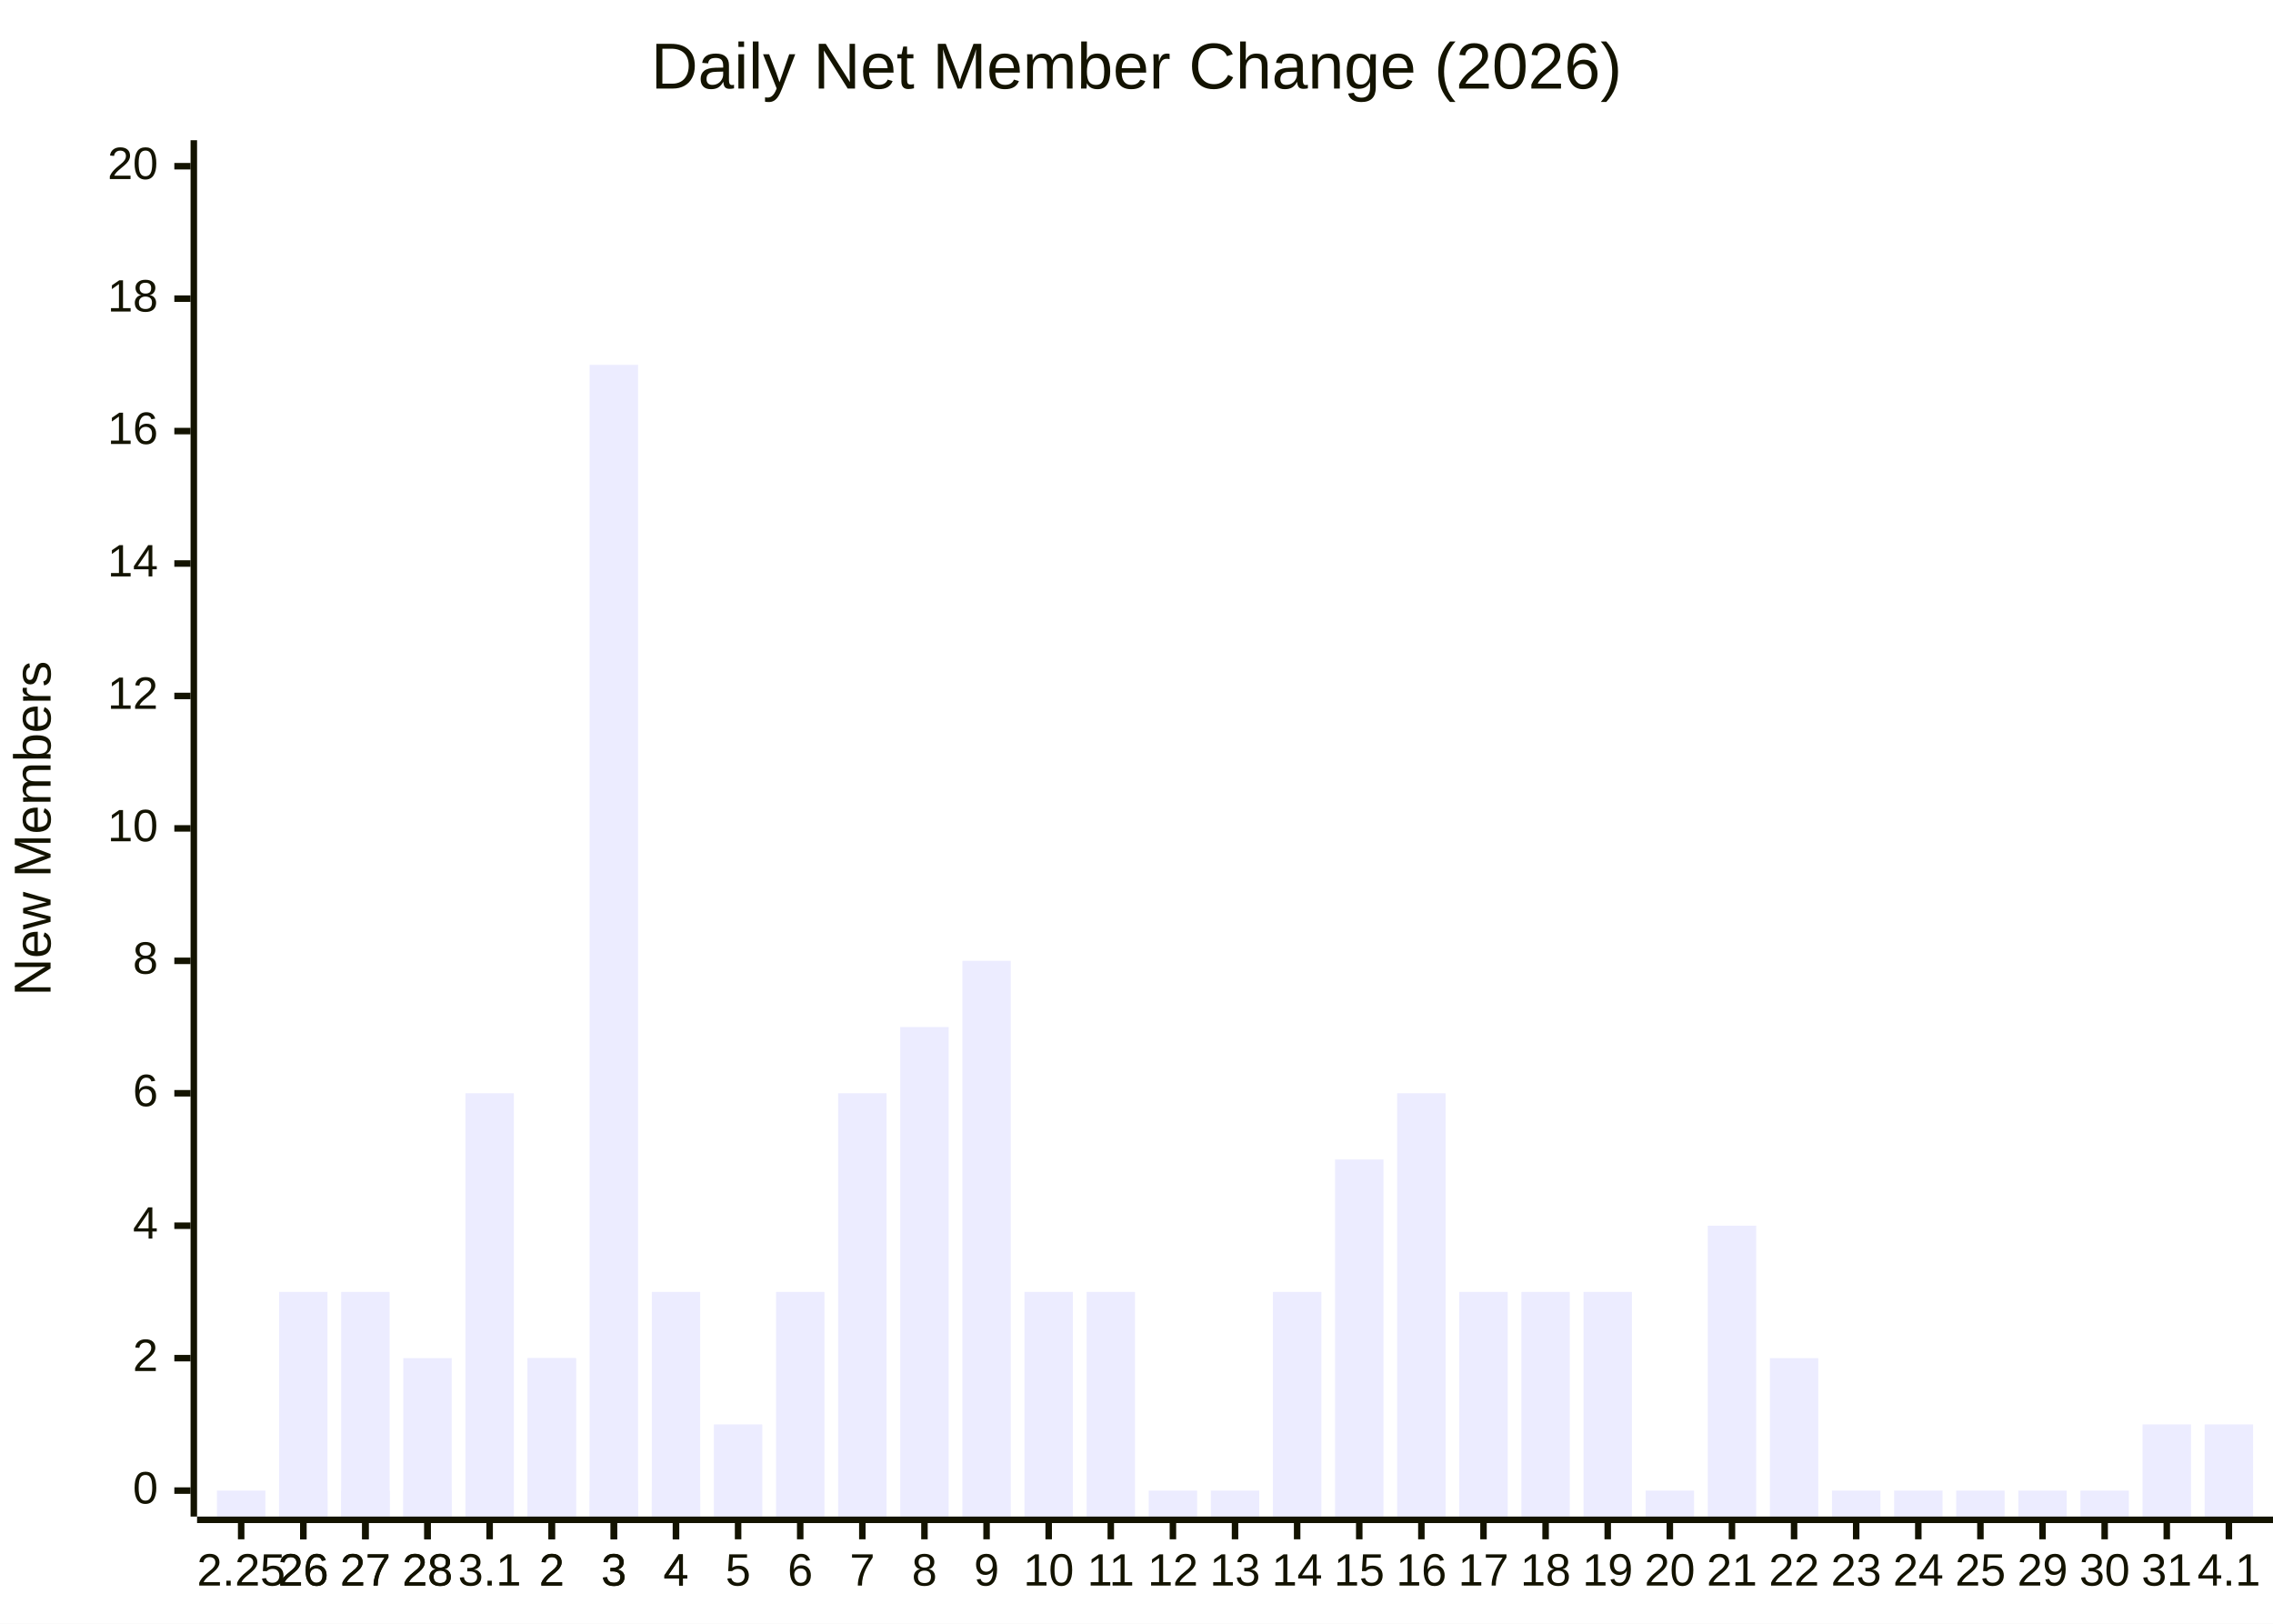
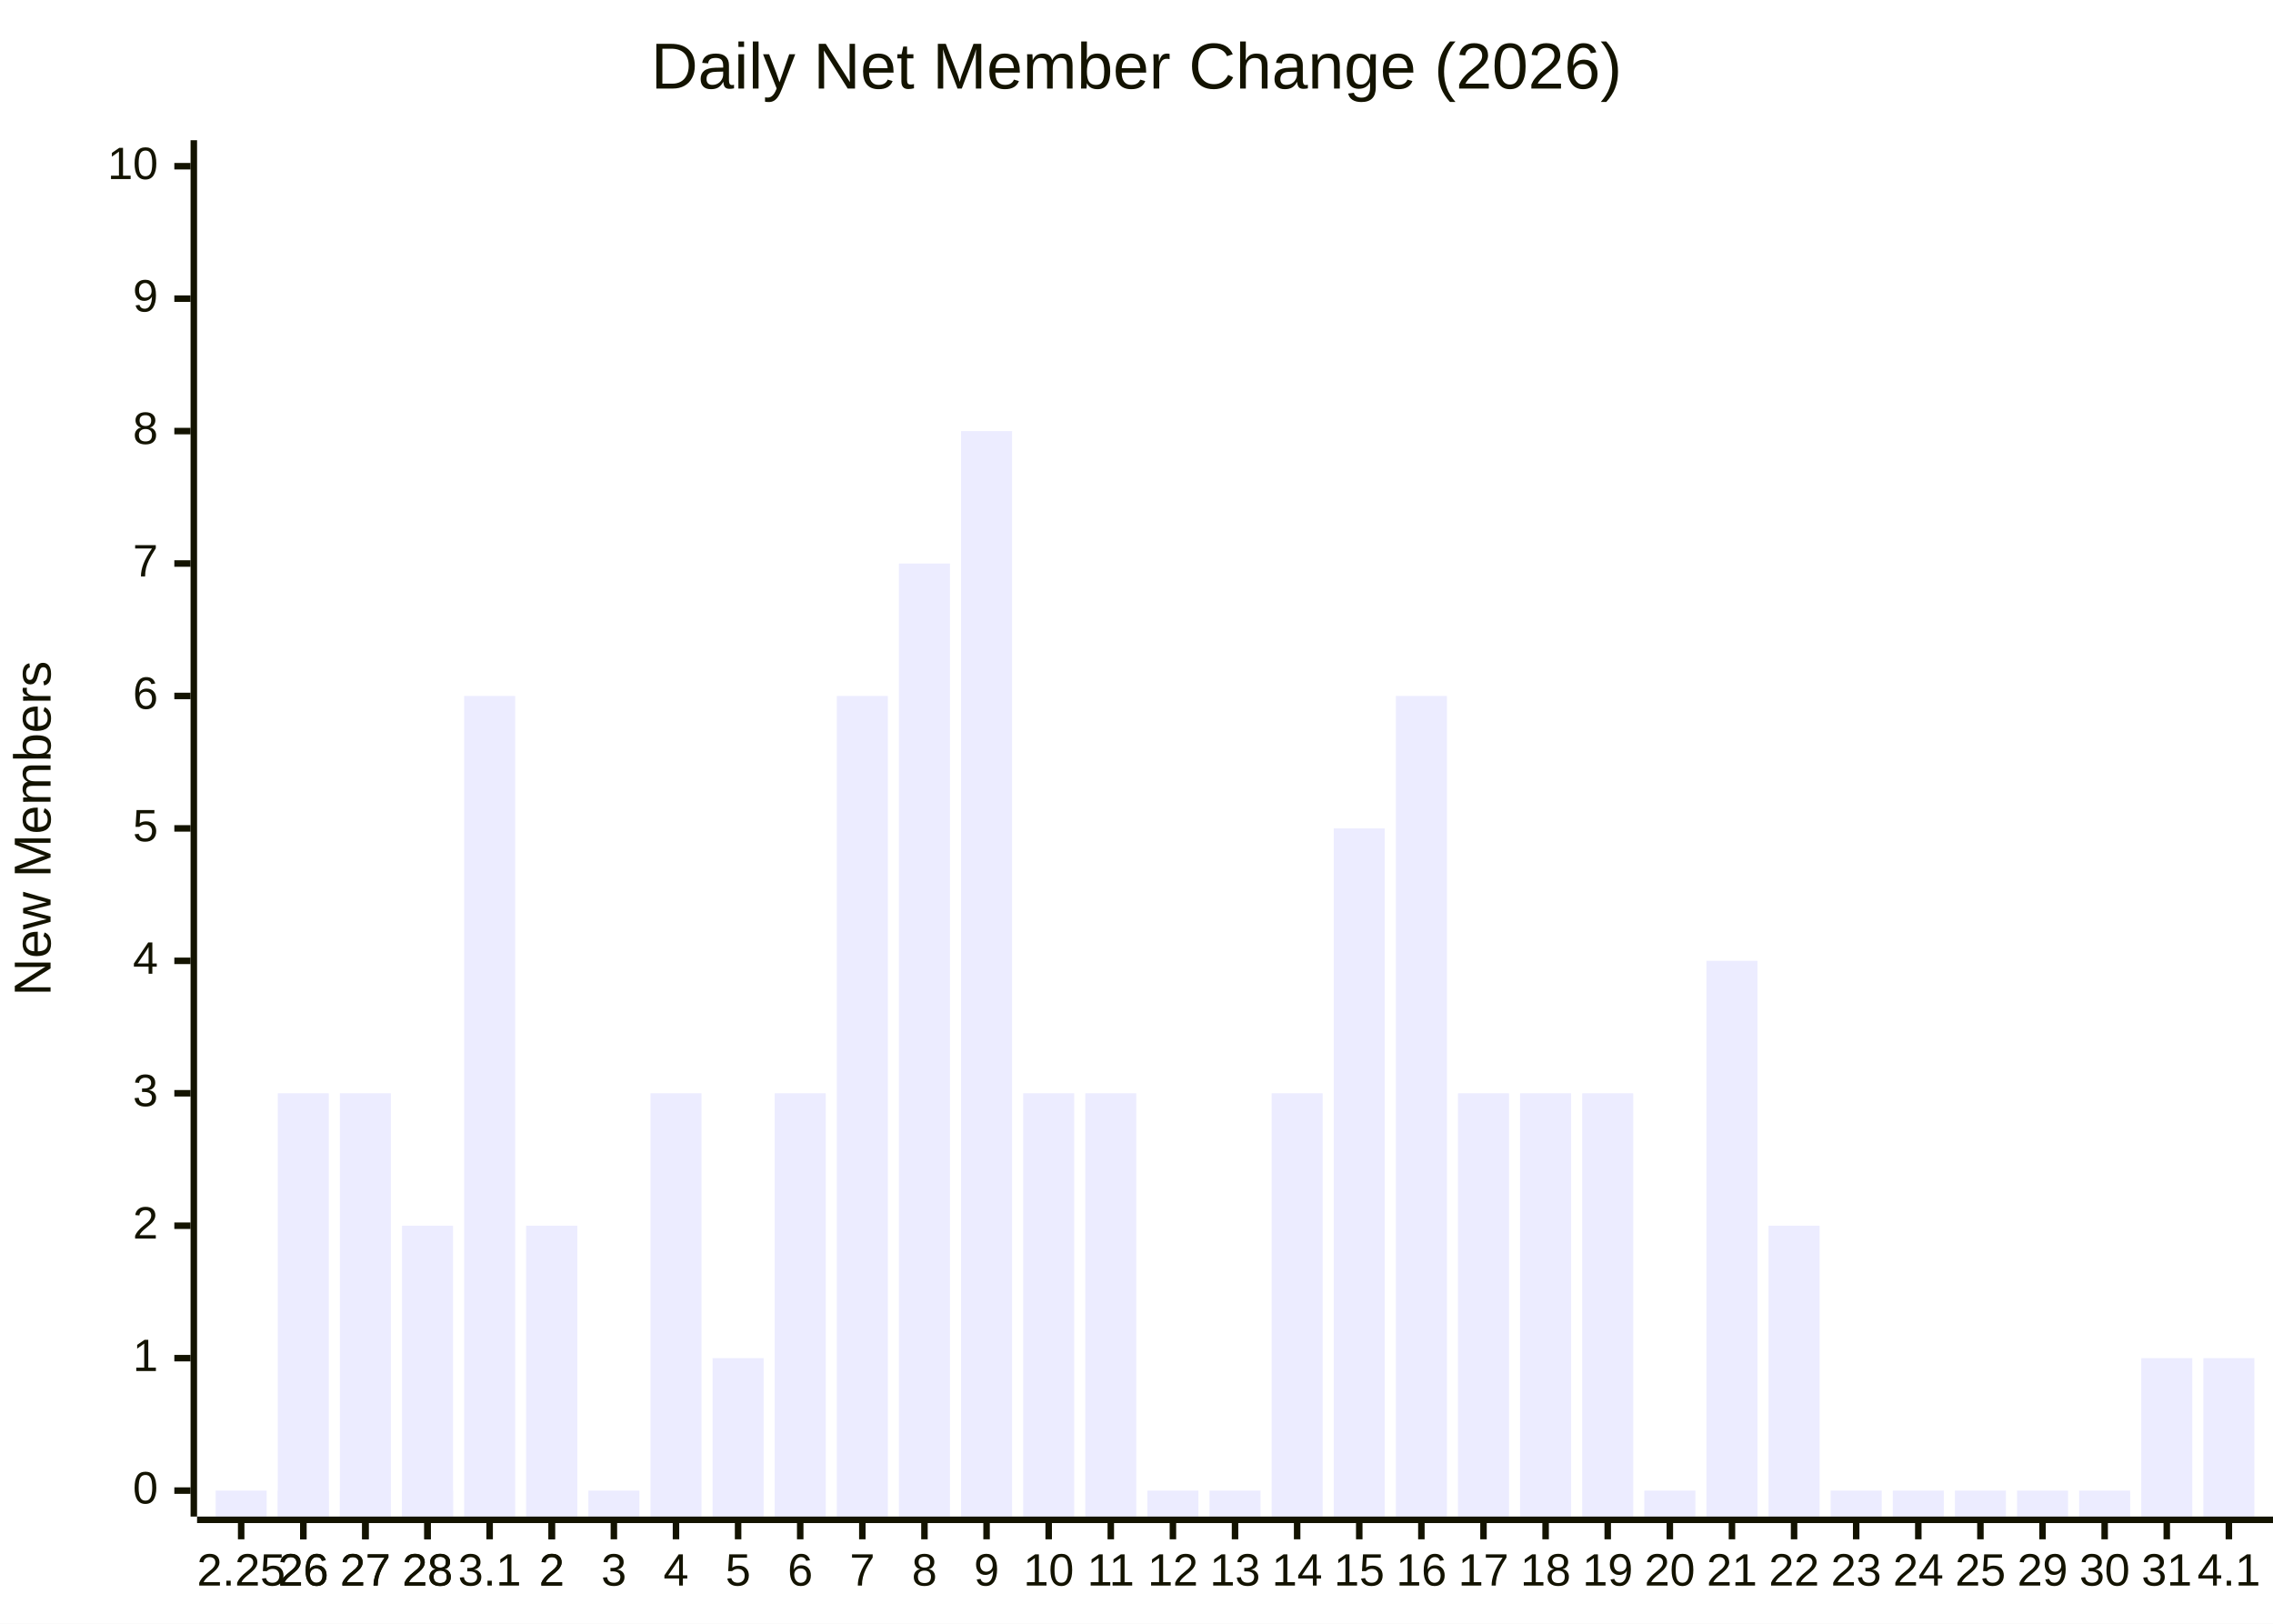
<svg xmlns="http://www.w3.org/2000/svg" id="my-svg" width="100%" style="max-width: 700px; background-color: white;" viewBox="0 0 700 500" role="graphics-document document" aria-roledescription="xychart">
  <style>#my-svg{font-family:"trebuchet ms",verdana,arial,sans-serif;font-size:16px;fill:#333;}@keyframes edge-animation-frame{from{stroke-dashoffset:0;}}@keyframes dash{to{stroke-dashoffset:0;}}#my-svg .edge-animation-slow{stroke-dasharray:9,5!important;stroke-dashoffset:900;animation:dash 50s linear infinite;stroke-linecap:round;}#my-svg .edge-animation-fast{stroke-dasharray:9,5!important;stroke-dashoffset:900;animation:dash 20s linear infinite;stroke-linecap:round;}#my-svg .error-icon{fill:#552222;}#my-svg .error-text{fill:#552222;stroke:#552222;}#my-svg .edge-thickness-normal{stroke-width:1px;}#my-svg .edge-thickness-thick{stroke-width:3.5px;}#my-svg .edge-pattern-solid{stroke-dasharray:0;}#my-svg .edge-thickness-invisible{stroke-width:0;fill:none;}#my-svg .edge-pattern-dashed{stroke-dasharray:3;}#my-svg .edge-pattern-dotted{stroke-dasharray:2;}#my-svg .marker{fill:#333333;stroke:#333333;}#my-svg .marker.cross{stroke:#333333;}#my-svg svg{font-family:"trebuchet ms",verdana,arial,sans-serif;font-size:16px;}#my-svg p{margin:0;}#my-svg :root{--mermaid-font-family:"trebuchet ms",verdana,arial,sans-serif;}</style>
  <g />
  <g class="main">
    <rect width="700" height="500" class="background" fill="white" />
    <g class="chart-title">
      <text x="0" y="0" fill="#131300" font-size="20" dominant-baseline="middle" text-anchor="middle" transform="translate(350, 21.58984) rotate(0)">Daily Net Member Change (2026)</text>
    </g>
    <g class="plot">
      <g class="bar-plot-0">
-         <rect x="66.818" y="459" width="14.911" height="8" fill="#ECECFF" stroke="#ECECFF" stroke-width="0" />
-         <rect x="85.947" y="397.827" width="14.911" height="69.173" fill="#ECECFF" stroke="#ECECFF" stroke-width="0" />
-         <rect x="105.077" y="397.827" width="14.911" height="69.173" fill="#ECECFF" stroke="#ECECFF" stroke-width="0" />
-         <rect x="124.206" y="418.218" width="14.911" height="48.782" fill="#ECECFF" stroke="#ECECFF" stroke-width="0" />
-         <rect x="143.335" y="336.654" width="14.911" height="130.346" fill="#ECECFF" stroke="#ECECFF" stroke-width="0" />
-         <rect x="162.465" y="418.218" width="14.911" height="48.782" fill="#ECECFF" stroke="#ECECFF" stroke-width="0" />
-         <rect x="181.594" y="459" width="14.911" height="8" fill="#ECECFF" stroke="#ECECFF" stroke-width="0" />
-         <rect x="200.724" y="397.827" width="14.911" height="69.173" fill="#ECECFF" stroke="#ECECFF" stroke-width="0" />
-         <rect x="219.853" y="438.609" width="14.911" height="28.391" fill="#ECECFF" stroke="#ECECFF" stroke-width="0" />
-         <rect x="238.982" y="397.827" width="14.911" height="69.173" fill="#ECECFF" stroke="#ECECFF" stroke-width="0" />
-         <rect x="258.112" y="336.654" width="14.911" height="130.346" fill="#ECECFF" stroke="#ECECFF" stroke-width="0" />
-         <rect x="277.241" y="316.263" width="14.911" height="150.737" fill="#ECECFF" stroke="#ECECFF" stroke-width="0" />
-         <rect x="296.371" y="295.872" width="14.911" height="171.128" fill="#ECECFF" stroke="#ECECFF" stroke-width="0" />
-         <rect x="315.5" y="397.827" width="14.911" height="69.173" fill="#ECECFF" stroke="#ECECFF" stroke-width="0" />
-         <rect x="334.629" y="397.827" width="14.911" height="69.173" fill="#ECECFF" stroke="#ECECFF" stroke-width="0" />
-         <rect x="353.759" y="459" width="14.911" height="8" fill="#ECECFF" stroke="#ECECFF" stroke-width="0" />
-         <rect x="372.888" y="459" width="14.911" height="8" fill="#ECECFF" stroke="#ECECFF" stroke-width="0" />
-         <rect x="392.018" y="397.827" width="14.911" height="69.173" fill="#ECECFF" stroke="#ECECFF" stroke-width="0" />
-         <rect x="411.147" y="357.045" width="14.911" height="109.955" fill="#ECECFF" stroke="#ECECFF" stroke-width="0" />
-         <rect x="430.276" y="336.654" width="14.911" height="130.346" fill="#ECECFF" stroke="#ECECFF" stroke-width="0" />
-         <rect x="449.406" y="397.827" width="14.911" height="69.173" fill="#ECECFF" stroke="#ECECFF" stroke-width="0" />
-         <rect x="468.535" y="397.827" width="14.911" height="69.173" fill="#ECECFF" stroke="#ECECFF" stroke-width="0" />
-         <rect x="487.665" y="397.827" width="14.911" height="69.173" fill="#ECECFF" stroke="#ECECFF" stroke-width="0" />
-         <rect x="506.794" y="459" width="14.911" height="8" fill="#ECECFF" stroke="#ECECFF" stroke-width="0" />
-         <rect x="525.923" y="377.436" width="14.911" height="89.564" fill="#ECECFF" stroke="#ECECFF" stroke-width="0" />
-         <rect x="545.053" y="418.218" width="14.911" height="48.782" fill="#ECECFF" stroke="#ECECFF" stroke-width="0" />
-         <rect x="564.182" y="459" width="14.911" height="8" fill="#ECECFF" stroke="#ECECFF" stroke-width="0" />
-         <rect x="583.312" y="459" width="14.911" height="8" fill="#ECECFF" stroke="#ECECFF" stroke-width="0" />
-         <rect x="602.441" y="459" width="14.911" height="8" fill="#ECECFF" stroke="#ECECFF" stroke-width="0" />
-         <rect x="85.947" y="459" width="14.911" height="8" fill="#ECECFF" stroke="#ECECFF" stroke-width="0" />
-         <rect x="105.077" y="459" width="14.911" height="8" fill="#ECECFF" stroke="#ECECFF" stroke-width="0" />
-         <rect x="124.206" y="459" width="14.911" height="8" fill="#ECECFF" stroke="#ECECFF" stroke-width="0" />
-         <rect x="621.57" y="459" width="14.911" height="8" fill="#ECECFF" stroke="#ECECFF" stroke-width="0" />
-         <rect x="640.7" y="459" width="14.911" height="8" fill="#ECECFF" stroke="#ECECFF" stroke-width="0" />
-         <rect x="659.829" y="438.609" width="14.911" height="28.391" fill="#ECECFF" stroke="#ECECFF" stroke-width="0" />
-         <rect x="678.959" y="438.609" width="14.911" height="28.391" fill="#ECECFF" stroke="#ECECFF" stroke-width="0" />
-         <rect x="162.465" y="418.218" width="14.911" height="48.782" fill="#ECECFF" stroke="#ECECFF" stroke-width="0" />
-         <rect x="181.594" y="112.353" width="14.911" height="354.647" fill="#ECECFF" stroke="#ECECFF" stroke-width="0" />
-         <rect x="200.724" y="459" width="14.911" height="8" fill="#ECECFF" stroke="#ECECFF" stroke-width="0" />
+         <rect x="66.415" y="459" width="15.717" height="8" fill="#ECECFF" stroke="#ECECFF" stroke-width="0" />
+         <rect x="85.544" y="336.654" width="15.717" height="130.346" fill="#ECECFF" stroke="#ECECFF" stroke-width="0" />
+         <rect x="104.674" y="336.654" width="15.717" height="130.346" fill="#ECECFF" stroke="#ECECFF" stroke-width="0" />
+         <rect x="123.803" y="377.436" width="15.717" height="89.564" fill="#ECECFF" stroke="#ECECFF" stroke-width="0" />
+         <rect x="142.932" y="214.308" width="15.717" height="252.692" fill="#ECECFF" stroke="#ECECFF" stroke-width="0" />
+         <rect x="162.062" y="377.436" width="15.717" height="89.564" fill="#ECECFF" stroke="#ECECFF" stroke-width="0" />
+         <rect x="181.191" y="459" width="15.717" height="8" fill="#ECECFF" stroke="#ECECFF" stroke-width="0" />
+         <rect x="200.321" y="336.654" width="15.717" height="130.346" fill="#ECECFF" stroke="#ECECFF" stroke-width="0" />
+         <rect x="219.45" y="418.218" width="15.717" height="48.782" fill="#ECECFF" stroke="#ECECFF" stroke-width="0" />
+         <rect x="238.579" y="336.654" width="15.717" height="130.346" fill="#ECECFF" stroke="#ECECFF" stroke-width="0" />
+         <rect x="257.709" y="214.308" width="15.717" height="252.692" fill="#ECECFF" stroke="#ECECFF" stroke-width="0" />
+         <rect x="276.838" y="173.526" width="15.717" height="293.474" fill="#ECECFF" stroke="#ECECFF" stroke-width="0" />
+         <rect x="295.968" y="132.744" width="15.717" height="334.256" fill="#ECECFF" stroke="#ECECFF" stroke-width="0" />
+         <rect x="315.097" y="336.654" width="15.717" height="130.346" fill="#ECECFF" stroke="#ECECFF" stroke-width="0" />
+         <rect x="334.226" y="336.654" width="15.717" height="130.346" fill="#ECECFF" stroke="#ECECFF" stroke-width="0" />
+         <rect x="353.356" y="459" width="15.717" height="8" fill="#ECECFF" stroke="#ECECFF" stroke-width="0" />
+         <rect x="372.485" y="459" width="15.717" height="8" fill="#ECECFF" stroke="#ECECFF" stroke-width="0" />
+         <rect x="391.615" y="336.654" width="15.717" height="130.346" fill="#ECECFF" stroke="#ECECFF" stroke-width="0" />
+         <rect x="410.744" y="255.09" width="15.717" height="211.91" fill="#ECECFF" stroke="#ECECFF" stroke-width="0" />
+         <rect x="429.873" y="214.308" width="15.717" height="252.692" fill="#ECECFF" stroke="#ECECFF" stroke-width="0" />
+         <rect x="449.003" y="336.654" width="15.717" height="130.346" fill="#ECECFF" stroke="#ECECFF" stroke-width="0" />
+         <rect x="468.132" y="336.654" width="15.717" height="130.346" fill="#ECECFF" stroke="#ECECFF" stroke-width="0" />
+         <rect x="487.262" y="336.654" width="15.717" height="130.346" fill="#ECECFF" stroke="#ECECFF" stroke-width="0" />
+         <rect x="506.391" y="459" width="15.717" height="8" fill="#ECECFF" stroke="#ECECFF" stroke-width="0" />
+         <rect x="525.52" y="295.872" width="15.717" height="171.128" fill="#ECECFF" stroke="#ECECFF" stroke-width="0" />
+         <rect x="544.65" y="377.436" width="15.717" height="89.564" fill="#ECECFF" stroke="#ECECFF" stroke-width="0" />
+         <rect x="563.779" y="459" width="15.717" height="8" fill="#ECECFF" stroke="#ECECFF" stroke-width="0" />
+         <rect x="582.909" y="459" width="15.717" height="8" fill="#ECECFF" stroke="#ECECFF" stroke-width="0" />
+         <rect x="602.038" y="459" width="15.717" height="8" fill="#ECECFF" stroke="#ECECFF" stroke-width="0" />
+         <rect x="85.544" y="459" width="15.717" height="8" fill="#ECECFF" stroke="#ECECFF" stroke-width="0" />
+         <rect x="104.674" y="459" width="15.717" height="8" fill="#ECECFF" stroke="#ECECFF" stroke-width="0" />
+         <rect x="123.803" y="459" width="15.717" height="8" fill="#ECECFF" stroke="#ECECFF" stroke-width="0" />
+         <rect x="621.167" y="459" width="15.717" height="8" fill="#ECECFF" stroke="#ECECFF" stroke-width="0" />
+         <rect x="640.297" y="459" width="15.717" height="8" fill="#ECECFF" stroke="#ECECFF" stroke-width="0" />
+         <rect x="659.426" y="418.218" width="15.717" height="48.782" fill="#ECECFF" stroke="#ECECFF" stroke-width="0" />
+         <rect x="678.556" y="418.218" width="15.717" height="48.782" fill="#ECECFF" stroke="#ECECFF" stroke-width="0" />
+         <rect x="162.062" y="377.436" width="15.717" height="89.564" fill="#ECECFF" stroke="#ECECFF" stroke-width="0" />
      </g>
    </g>
    <g class="bottom-axis">
      <g class="axis-line">
        <path d="M 60.688,468 L 700,468" fill="none" stroke="#131300" stroke-width="2" />
      </g>
      <g class="label">
        <text x="0" y="0" fill="#131300" font-size="14" dominant-baseline="text-before-edge" text-anchor="middle" transform="translate(74.27344, 479) rotate(0)">2.25</text>
        <text x="0" y="0" fill="#131300" font-size="14" dominant-baseline="text-before-edge" text-anchor="middle" transform="translate(93.40283, 479) rotate(0)">26</text>
        <text x="0" y="0" fill="#131300" font-size="14" dominant-baseline="text-before-edge" text-anchor="middle" transform="translate(112.5322, 479) rotate(0)">27</text>
        <text x="0" y="0" fill="#131300" font-size="14" dominant-baseline="text-before-edge" text-anchor="middle" transform="translate(131.6616, 479) rotate(0)">28</text>
        <text x="0" y="0" fill="#131300" font-size="14" dominant-baseline="text-before-edge" text-anchor="middle" transform="translate(150.791, 479) rotate(0)">3.1</text>
        <text x="0" y="0" fill="#131300" font-size="14" dominant-baseline="text-before-edge" text-anchor="middle" transform="translate(169.9204, 479) rotate(0)">2</text>
        <text x="0" y="0" fill="#131300" font-size="14" dominant-baseline="text-before-edge" text-anchor="middle" transform="translate(189.0498, 479) rotate(0)">3</text>
        <text x="0" y="0" fill="#131300" font-size="14" dominant-baseline="text-before-edge" text-anchor="middle" transform="translate(208.1792, 479) rotate(0)">4</text>
        <text x="0" y="0" fill="#131300" font-size="14" dominant-baseline="text-before-edge" text-anchor="middle" transform="translate(227.3086, 479) rotate(0)">5</text>
        <text x="0" y="0" fill="#131300" font-size="14" dominant-baseline="text-before-edge" text-anchor="middle" transform="translate(246.438, 479) rotate(0)">6</text>
        <text x="0" y="0" fill="#131300" font-size="14" dominant-baseline="text-before-edge" text-anchor="middle" transform="translate(265.5674, 479) rotate(0)">7</text>
        <text x="0" y="0" fill="#131300" font-size="14" dominant-baseline="text-before-edge" text-anchor="middle" transform="translate(284.6968, 479) rotate(0)">8</text>
        <text x="0" y="0" fill="#131300" font-size="14" dominant-baseline="text-before-edge" text-anchor="middle" transform="translate(303.8262, 479) rotate(0)">9</text>
        <text x="0" y="0" fill="#131300" font-size="14" dominant-baseline="text-before-edge" text-anchor="middle" transform="translate(322.9556, 479) rotate(0)">10</text>
        <text x="0" y="0" fill="#131300" font-size="14" dominant-baseline="text-before-edge" text-anchor="middle" transform="translate(342.085, 479) rotate(0)">11</text>
        <text x="0" y="0" fill="#131300" font-size="14" dominant-baseline="text-before-edge" text-anchor="middle" transform="translate(361.2144, 479) rotate(0)">12</text>
        <text x="0" y="0" fill="#131300" font-size="14" dominant-baseline="text-before-edge" text-anchor="middle" transform="translate(380.3438, 479) rotate(0)">13</text>
        <text x="0" y="0" fill="#131300" font-size="14" dominant-baseline="text-before-edge" text-anchor="middle" transform="translate(399.4731, 479) rotate(0)">14</text>
        <text x="0" y="0" fill="#131300" font-size="14" dominant-baseline="text-before-edge" text-anchor="middle" transform="translate(418.6025, 479) rotate(0)">15</text>
        <text x="0" y="0" fill="#131300" font-size="14" dominant-baseline="text-before-edge" text-anchor="middle" transform="translate(437.7319, 479) rotate(0)">16</text>
        <text x="0" y="0" fill="#131300" font-size="14" dominant-baseline="text-before-edge" text-anchor="middle" transform="translate(456.8613, 479) rotate(0)">17</text>
        <text x="0" y="0" fill="#131300" font-size="14" dominant-baseline="text-before-edge" text-anchor="middle" transform="translate(475.9907, 479) rotate(0)">18</text>
        <text x="0" y="0" fill="#131300" font-size="14" dominant-baseline="text-before-edge" text-anchor="middle" transform="translate(495.1201, 479) rotate(0)">19</text>
        <text x="0" y="0" fill="#131300" font-size="14" dominant-baseline="text-before-edge" text-anchor="middle" transform="translate(514.2495, 479) rotate(0)">20</text>
        <text x="0" y="0" fill="#131300" font-size="14" dominant-baseline="text-before-edge" text-anchor="middle" transform="translate(533.3789, 479) rotate(0)">21</text>
        <text x="0" y="0" fill="#131300" font-size="14" dominant-baseline="text-before-edge" text-anchor="middle" transform="translate(552.5083, 479) rotate(0)">22</text>
        <text x="0" y="0" fill="#131300" font-size="14" dominant-baseline="text-before-edge" text-anchor="middle" transform="translate(571.6377, 479) rotate(0)">23</text>
        <text x="0" y="0" fill="#131300" font-size="14" dominant-baseline="text-before-edge" text-anchor="middle" transform="translate(590.7671, 479) rotate(0)">24</text>
        <text x="0" y="0" fill="#131300" font-size="14" dominant-baseline="text-before-edge" text-anchor="middle" transform="translate(609.8965, 479) rotate(0)">25</text>
        <text x="0" y="0" fill="#131300" font-size="14" dominant-baseline="text-before-edge" text-anchor="middle" transform="translate(93.40283, 479) rotate(0)">26</text>
        <text x="0" y="0" fill="#131300" font-size="14" dominant-baseline="text-before-edge" text-anchor="middle" transform="translate(112.5322, 479) rotate(0)">27</text>
        <text x="0" y="0" fill="#131300" font-size="14" dominant-baseline="text-before-edge" text-anchor="middle" transform="translate(131.6616, 479) rotate(0)">28</text>
        <text x="0" y="0" fill="#131300" font-size="14" dominant-baseline="text-before-edge" text-anchor="middle" transform="translate(629.0259, 479) rotate(0)">29</text>
        <text x="0" y="0" fill="#131300" font-size="14" dominant-baseline="text-before-edge" text-anchor="middle" transform="translate(648.1553, 479) rotate(0)">30</text>
        <text x="0" y="0" fill="#131300" font-size="14" dominant-baseline="text-before-edge" text-anchor="middle" transform="translate(667.2847, 479) rotate(0)">31</text>
        <text x="0" y="0" fill="#131300" font-size="14" dominant-baseline="text-before-edge" text-anchor="middle" transform="translate(686.4141, 479) rotate(0)">4.1</text>
        <text x="0" y="0" fill="#131300" font-size="14" dominant-baseline="text-before-edge" text-anchor="middle" transform="translate(169.9204, 479) rotate(0)">2</text>
-         <text x="0" y="0" fill="#131300" font-size="14" dominant-baseline="text-before-edge" text-anchor="middle" transform="translate(189.0498, 479) rotate(0)">3</text>
-         <text x="0" y="0" fill="#131300" font-size="14" dominant-baseline="text-before-edge" text-anchor="middle" transform="translate(208.1792, 479) rotate(0)">4</text>
      </g>
      <g class="ticks">
        <path d="M 74.273,469 L 74.273,474" fill="none" stroke="#131300" stroke-width="2" />
        <path d="M 93.403,469 L 93.403,474" fill="none" stroke="#131300" stroke-width="2" />
        <path d="M 112.532,469 L 112.532,474" fill="none" stroke="#131300" stroke-width="2" />
        <path d="M 131.662,469 L 131.662,474" fill="none" stroke="#131300" stroke-width="2" />
        <path d="M 150.791,469 L 150.791,474" fill="none" stroke="#131300" stroke-width="2" />
        <path d="M 169.92,469 L 169.92,474" fill="none" stroke="#131300" stroke-width="2" />
        <path d="M 189.05,469 L 189.05,474" fill="none" stroke="#131300" stroke-width="2" />
        <path d="M 208.179,469 L 208.179,474" fill="none" stroke="#131300" stroke-width="2" />
        <path d="M 227.309,469 L 227.309,474" fill="none" stroke="#131300" stroke-width="2" />
        <path d="M 246.438,469 L 246.438,474" fill="none" stroke="#131300" stroke-width="2" />
        <path d="M 265.567,469 L 265.567,474" fill="none" stroke="#131300" stroke-width="2" />
        <path d="M 284.697,469 L 284.697,474" fill="none" stroke="#131300" stroke-width="2" />
        <path d="M 303.826,469 L 303.826,474" fill="none" stroke="#131300" stroke-width="2" />
        <path d="M 322.956,469 L 322.956,474" fill="none" stroke="#131300" stroke-width="2" />
        <path d="M 342.085,469 L 342.085,474" fill="none" stroke="#131300" stroke-width="2" />
        <path d="M 361.214,469 L 361.214,474" fill="none" stroke="#131300" stroke-width="2" />
        <path d="M 380.344,469 L 380.344,474" fill="none" stroke="#131300" stroke-width="2" />
        <path d="M 399.473,469 L 399.473,474" fill="none" stroke="#131300" stroke-width="2" />
        <path d="M 418.603,469 L 418.603,474" fill="none" stroke="#131300" stroke-width="2" />
        <path d="M 437.732,469 L 437.732,474" fill="none" stroke="#131300" stroke-width="2" />
        <path d="M 456.861,469 L 456.861,474" fill="none" stroke="#131300" stroke-width="2" />
        <path d="M 475.991,469 L 475.991,474" fill="none" stroke="#131300" stroke-width="2" />
        <path d="M 495.12,469 L 495.12,474" fill="none" stroke="#131300" stroke-width="2" />
        <path d="M 514.25,469 L 514.25,474" fill="none" stroke="#131300" stroke-width="2" />
        <path d="M 533.379,469 L 533.379,474" fill="none" stroke="#131300" stroke-width="2" />
        <path d="M 552.508,469 L 552.508,474" fill="none" stroke="#131300" stroke-width="2" />
        <path d="M 571.638,469 L 571.638,474" fill="none" stroke="#131300" stroke-width="2" />
        <path d="M 590.767,469 L 590.767,474" fill="none" stroke="#131300" stroke-width="2" />
        <path d="M 609.896,469 L 609.896,474" fill="none" stroke="#131300" stroke-width="2" />
        <path d="M 93.403,469 L 93.403,474" fill="none" stroke="#131300" stroke-width="2" />
        <path d="M 112.532,469 L 112.532,474" fill="none" stroke="#131300" stroke-width="2" />
        <path d="M 131.662,469 L 131.662,474" fill="none" stroke="#131300" stroke-width="2" />
        <path d="M 629.026,469 L 629.026,474" fill="none" stroke="#131300" stroke-width="2" />
        <path d="M 648.155,469 L 648.155,474" fill="none" stroke="#131300" stroke-width="2" />
        <path d="M 667.285,469 L 667.285,474" fill="none" stroke="#131300" stroke-width="2" />
        <path d="M 686.414,469 L 686.414,474" fill="none" stroke="#131300" stroke-width="2" />
        <path d="M 169.92,469 L 169.92,474" fill="none" stroke="#131300" stroke-width="2" />
-         <path d="M 189.05,469 L 189.05,474" fill="none" stroke="#131300" stroke-width="2" />
-         <path d="M 208.179,469 L 208.179,474" fill="none" stroke="#131300" stroke-width="2" />
      </g>
    </g>
    <g class="left-axis">
      <g class="axisl-line">
        <path d="M 59.688,43.18 L 59.688,467" fill="none" stroke="#131300" stroke-width="2" />
      </g>
      <g class="label">
-         <text x="0" y="0" fill="#131300" font-size="14" dominant-baseline="middle" text-anchor="end" transform="translate(48.6875, 51.17969) rotate(0)">20</text>
-         <text x="0" y="0" fill="#131300" font-size="14" dominant-baseline="middle" text-anchor="end" transform="translate(48.6875, 91.96172) rotate(0)">18</text>
-         <text x="0" y="0" fill="#131300" font-size="14" dominant-baseline="middle" text-anchor="end" transform="translate(48.6875, 132.7437) rotate(0)">16</text>
-         <text x="0" y="0" fill="#131300" font-size="14" dominant-baseline="middle" text-anchor="end" transform="translate(48.6875, 173.5258) rotate(0)">14</text>
-         <text x="0" y="0" fill="#131300" font-size="14" dominant-baseline="middle" text-anchor="end" transform="translate(48.6875, 214.3078) rotate(0)">12</text>
-         <text x="0" y="0" fill="#131300" font-size="14" dominant-baseline="middle" text-anchor="end" transform="translate(48.6875, 255.0898) rotate(0)">10</text>
-         <text x="0" y="0" fill="#131300" font-size="14" dominant-baseline="middle" text-anchor="end" transform="translate(48.6875, 295.8719) rotate(0)">8</text>
-         <text x="0" y="0" fill="#131300" font-size="14" dominant-baseline="middle" text-anchor="end" transform="translate(48.6875, 336.6539) rotate(0)">6</text>
-         <text x="0" y="0" fill="#131300" font-size="14" dominant-baseline="middle" text-anchor="end" transform="translate(48.6875, 377.4359) rotate(0)">4</text>
-         <text x="0" y="0" fill="#131300" font-size="14" dominant-baseline="middle" text-anchor="end" transform="translate(48.6875, 418.218) rotate(0)">2</text>
+         <text x="0" y="0" fill="#131300" font-size="14" dominant-baseline="middle" text-anchor="end" transform="translate(48.6875, 51.17969) rotate(0)">10</text>
+         <text x="0" y="0" fill="#131300" font-size="14" dominant-baseline="middle" text-anchor="end" transform="translate(48.6875, 91.96172) rotate(0)">9</text>
+         <text x="0" y="0" fill="#131300" font-size="14" dominant-baseline="middle" text-anchor="end" transform="translate(48.6875, 132.7437) rotate(0)">8</text>
+         <text x="0" y="0" fill="#131300" font-size="14" dominant-baseline="middle" text-anchor="end" transform="translate(48.6875, 173.5258) rotate(0)">7</text>
+         <text x="0" y="0" fill="#131300" font-size="14" dominant-baseline="middle" text-anchor="end" transform="translate(48.6875, 214.3078) rotate(0)">6</text>
+         <text x="0" y="0" fill="#131300" font-size="14" dominant-baseline="middle" text-anchor="end" transform="translate(48.6875, 255.0898) rotate(0)">5</text>
+         <text x="0" y="0" fill="#131300" font-size="14" dominant-baseline="middle" text-anchor="end" transform="translate(48.6875, 295.8719) rotate(0)">4</text>
+         <text x="0" y="0" fill="#131300" font-size="14" dominant-baseline="middle" text-anchor="end" transform="translate(48.6875, 336.6539) rotate(0)">3</text>
+         <text x="0" y="0" fill="#131300" font-size="14" dominant-baseline="middle" text-anchor="end" transform="translate(48.6875, 377.4359) rotate(0)">2</text>
+         <text x="0" y="0" fill="#131300" font-size="14" dominant-baseline="middle" text-anchor="end" transform="translate(48.6875, 418.218) rotate(0)">1</text>
        <text x="0" y="0" fill="#131300" font-size="14" dominant-baseline="middle" text-anchor="end" transform="translate(48.6875, 459) rotate(0)">0</text>
      </g>
      <g class="ticks">
        <path d="M 58.688,51.18 L 53.688,51.18" fill="none" stroke="#131300" stroke-width="2" />
        <path d="M 58.688,91.962 L 53.688,91.962" fill="none" stroke="#131300" stroke-width="2" />
        <path d="M 58.688,132.744 L 53.688,132.744" fill="none" stroke="#131300" stroke-width="2" />
        <path d="M 58.688,173.526 L 53.688,173.526" fill="none" stroke="#131300" stroke-width="2" />
        <path d="M 58.688,214.308 L 53.688,214.308" fill="none" stroke="#131300" stroke-width="2" />
        <path d="M 58.688,255.09 L 53.688,255.09" fill="none" stroke="#131300" stroke-width="2" />
        <path d="M 58.688,295.872 L 53.688,295.872" fill="none" stroke="#131300" stroke-width="2" />
        <path d="M 58.688,336.654 L 53.688,336.654" fill="none" stroke="#131300" stroke-width="2" />
        <path d="M 58.688,377.436 L 53.688,377.436" fill="none" stroke="#131300" stroke-width="2" />
        <path d="M 58.688,418.218 L 53.688,418.218" fill="none" stroke="#131300" stroke-width="2" />
        <path d="M 58.688,459 L 53.688,459" fill="none" stroke="#131300" stroke-width="2" />
      </g>
      <g class="title">
        <text x="0" y="0" fill="#131300" font-size="16" dominant-baseline="text-before-edge" text-anchor="middle" transform="translate(5, 255.0898) rotate(270)">New Members</text>
      </g>
    </g>
  </g>
  <g class="mermaid-tmp-group" />
</svg>
